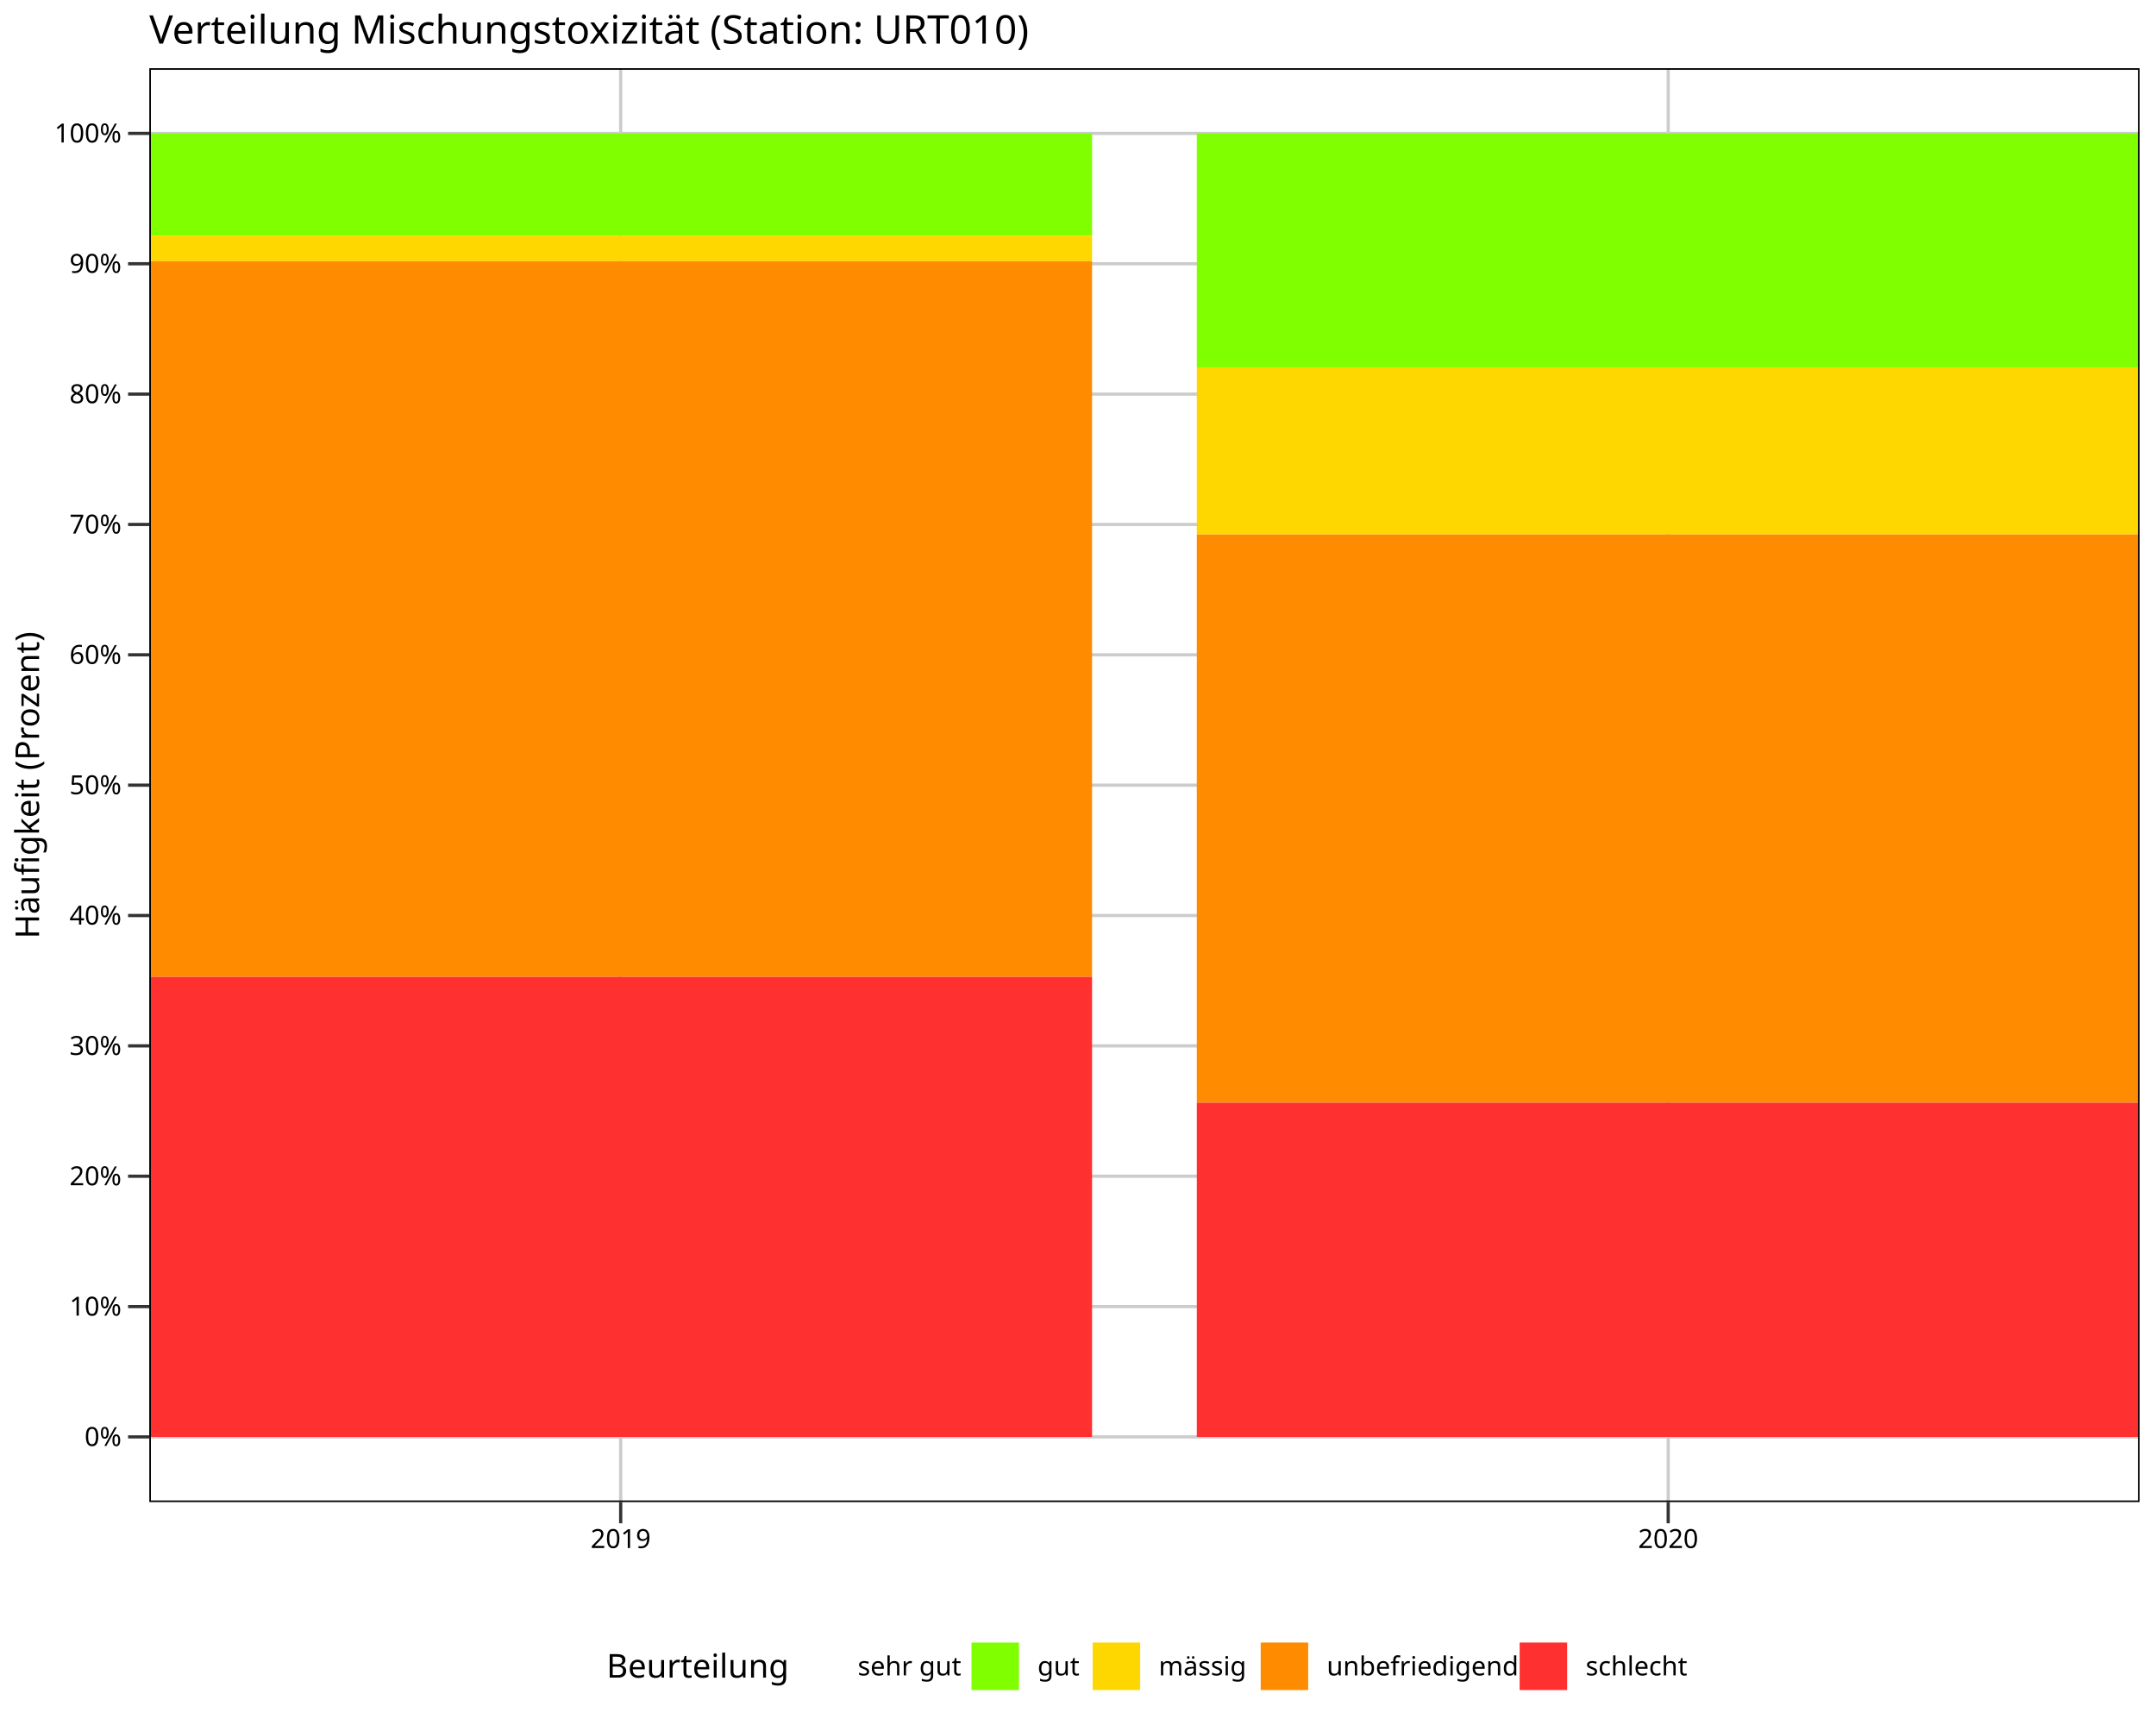
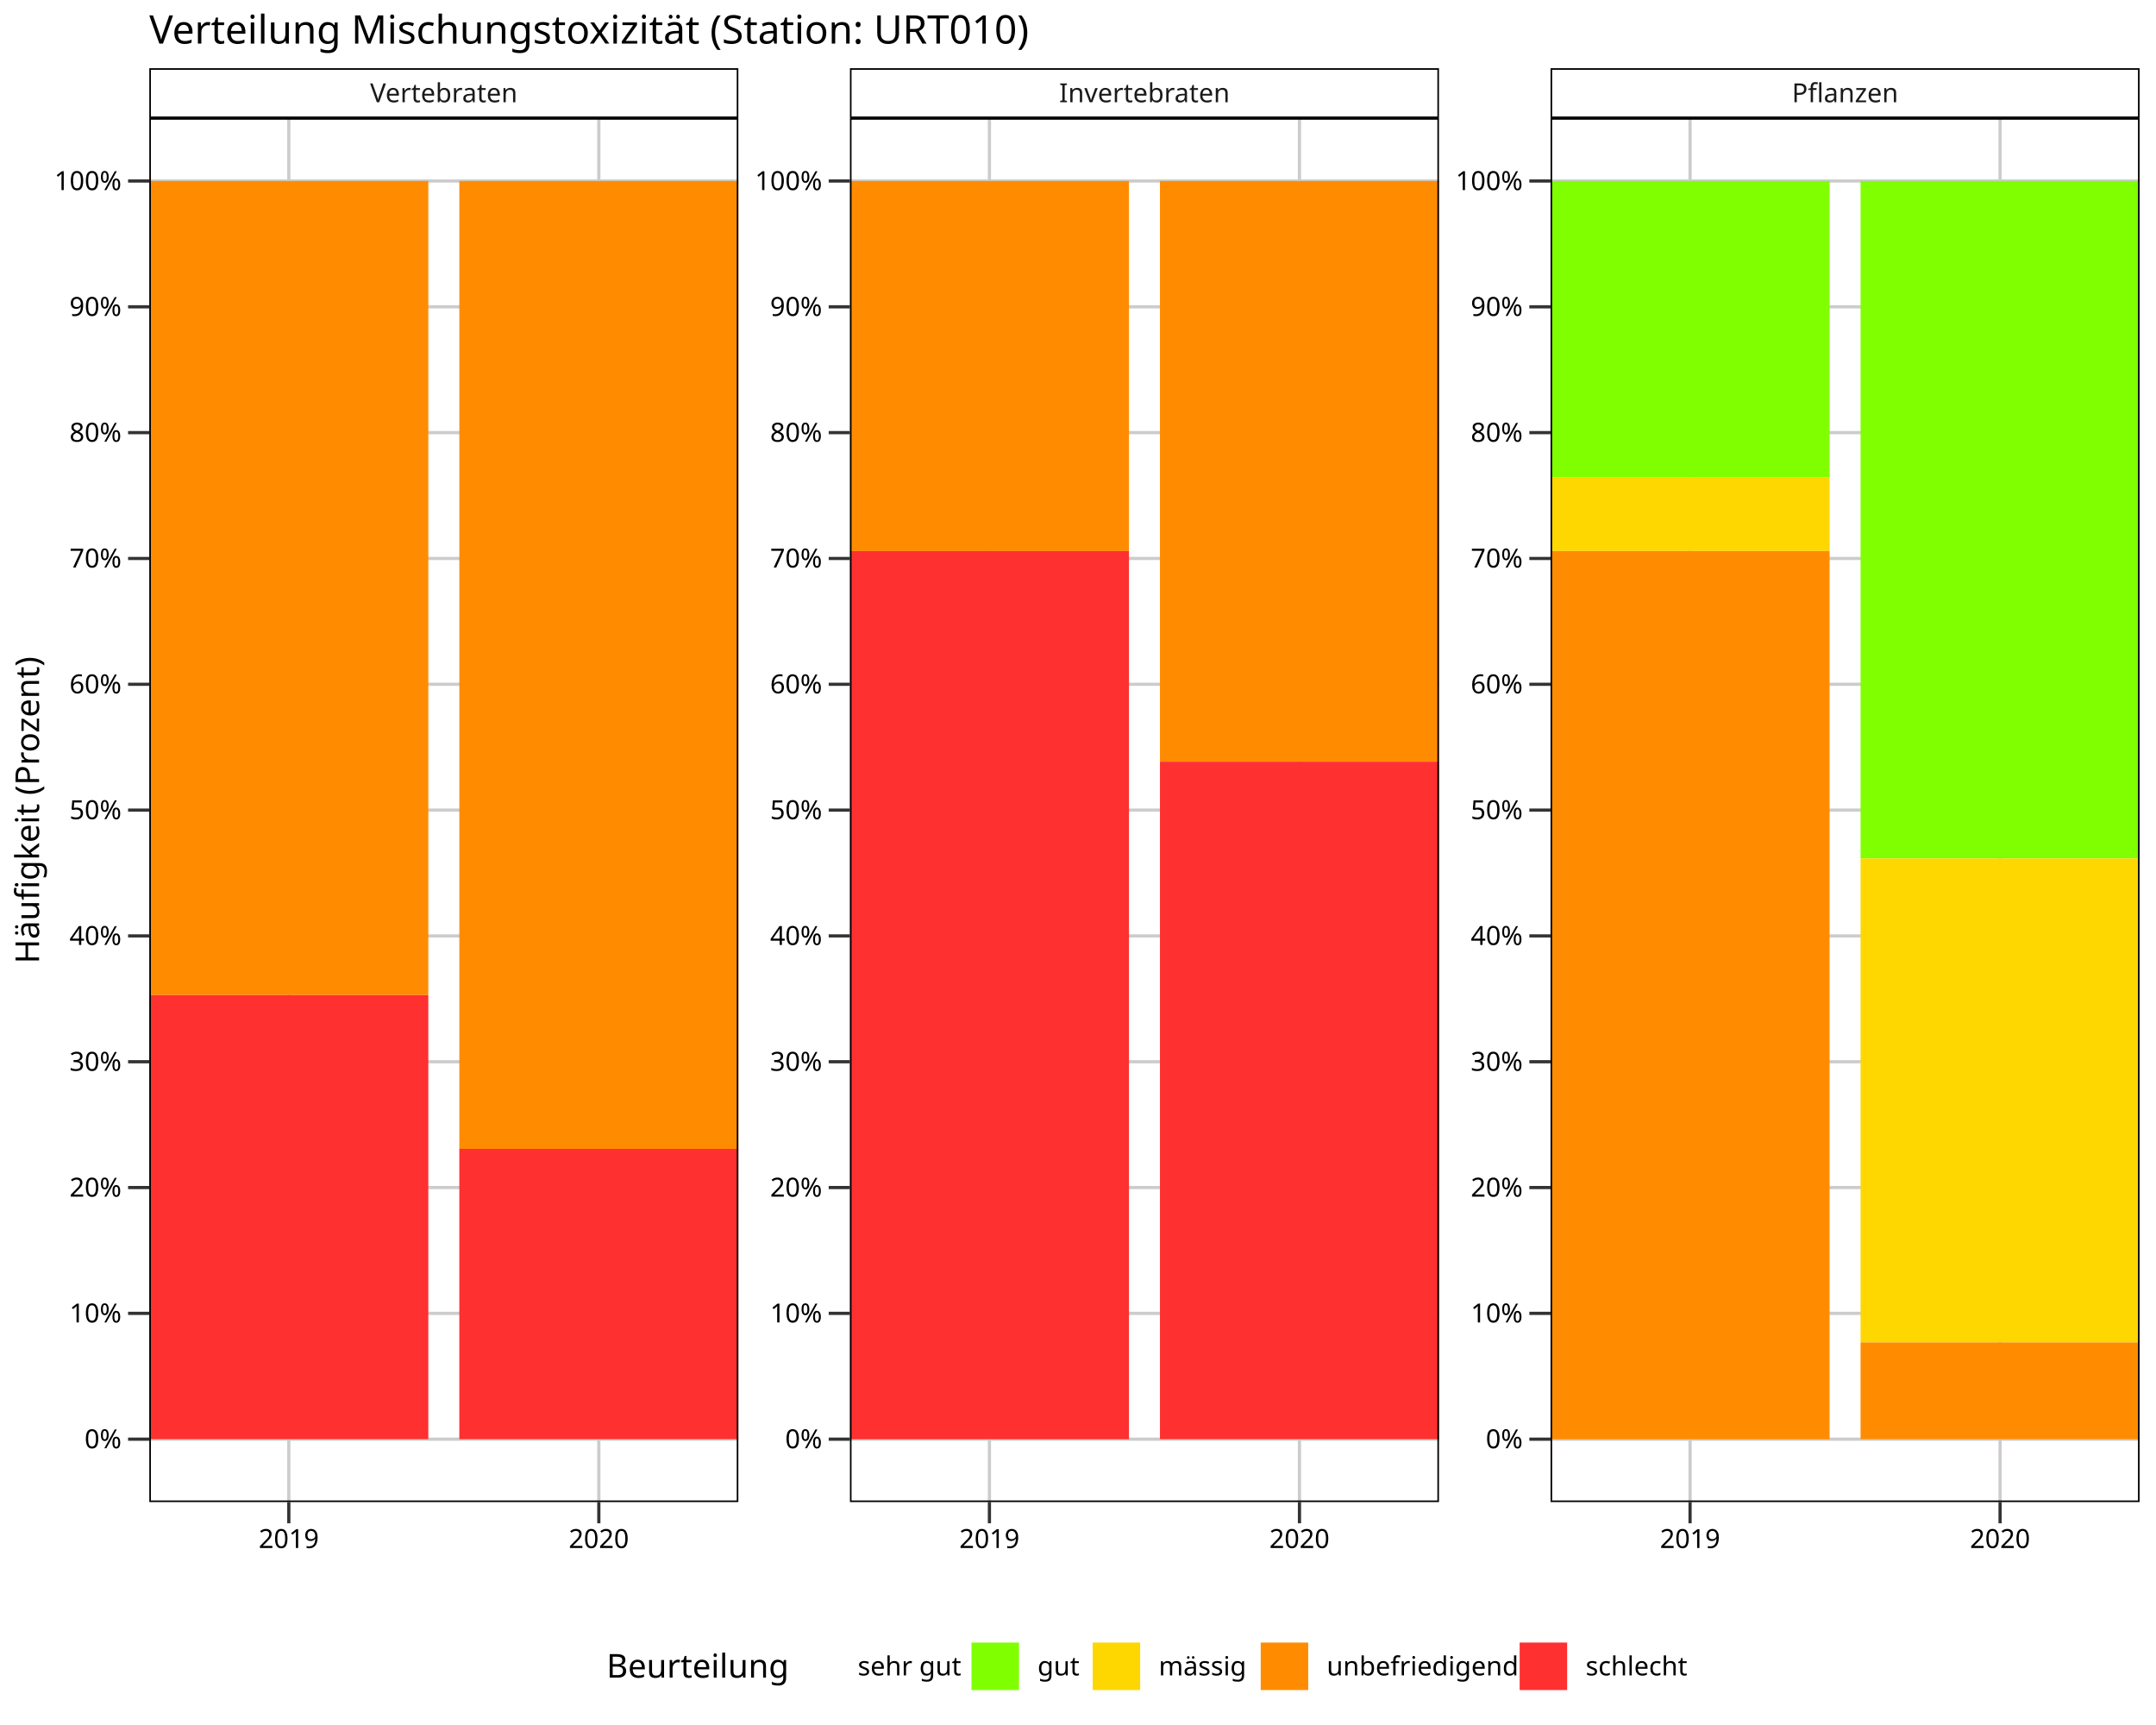
<svg xmlns="http://www.w3.org/2000/svg" class="svglite" data-engine-version="2.0" width="720.00pt" height="576.00pt" viewBox="0 0 720.00 576.00">
  <defs>
    <style type="text/css">
    .svglite line, .svglite polyline, .svglite polygon, .svglite path, .svglite rect, .svglite circle {
      fill: none;
      stroke: #000000;
      stroke-linecap: round;
      stroke-linejoin: round;
      stroke-miterlimit: 10.00;
    }
  </style>
  </defs>
  <rect width="100%" height="100%" style="stroke: none; fill: #FFFFFF;" />
  <defs>
    <clipPath id="cpMC4wMHw3MjAuMDB8MC4wMHw1NzYuMDA=">
      <rect x="0.00" y="0.00" width="720.00" height="576.00" />
    </clipPath>
  </defs>
  <g clip-path="url(#cpMC4wMHw3MjAuMDB8MC4wMHw1NzYuMDA=)">
    <rect x="0.00" y="0.00" width="720.00" height="576.00" style="stroke-width: 1.07; stroke: #FFFFFF; fill: #FFFFFF;" />
  </g>
  <defs>
-     <clipPath id="cpNDkuODZ8NzE0LjUyfDIyLjc4fDUwMS41Nw==">
-       <rect x="49.86" y="22.78" width="664.66" height="478.78" />
-     </clipPath>
-   </defs>
-   <g clip-path="url(#cpNDkuODZ8NzE0LjUyfDIyLjc4fDUwMS41Nw==)">
-     <rect x="49.86" y="22.78" width="664.66" height="478.78" style="stroke-width: 1.07; stroke: none; fill: #FFFFFF;" />
-     <polyline points="49.86,479.80 714.52,479.80 " style="stroke-width: 1.07; stroke: #CCCCCC; stroke-linecap: butt;" />
-     <polyline points="49.86,436.28 714.52,436.28 " style="stroke-width: 1.07; stroke: #CCCCCC; stroke-linecap: butt;" />
-     <polyline points="49.86,392.75 714.52,392.75 " style="stroke-width: 1.07; stroke: #CCCCCC; stroke-linecap: butt;" />
-     <polyline points="49.86,349.23 714.52,349.23 " style="stroke-width: 1.07; stroke: #CCCCCC; stroke-linecap: butt;" />
-     <polyline points="49.86,305.70 714.52,305.70 " style="stroke-width: 1.07; stroke: #CCCCCC; stroke-linecap: butt;" />
-     <polyline points="49.86,262.18 714.52,262.18 " style="stroke-width: 1.07; stroke: #CCCCCC; stroke-linecap: butt;" />
-     <polyline points="49.86,218.65 714.52,218.65 " style="stroke-width: 1.07; stroke: #CCCCCC; stroke-linecap: butt;" />
-     <polyline points="49.86,175.12 714.52,175.12 " style="stroke-width: 1.07; stroke: #CCCCCC; stroke-linecap: butt;" />
-     <polyline points="49.86,131.60 714.52,131.60 " style="stroke-width: 1.07; stroke: #CCCCCC; stroke-linecap: butt;" />
-     <polyline points="49.86,88.07 714.52,88.07 " style="stroke-width: 1.07; stroke: #CCCCCC; stroke-linecap: butt;" />
-     <polyline points="49.86,44.55 714.52,44.55 " style="stroke-width: 1.07; stroke: #CCCCCC; stroke-linecap: butt;" />
-     <polyline points="207.28,501.57 207.28,22.78 " style="stroke-width: 1.07; stroke: #CCCCCC; stroke-linecap: butt;" />
-     <polyline points="557.10,501.57 557.10,22.78 " style="stroke-width: 1.07; stroke: #CCCCCC; stroke-linecap: butt;" />
-     <rect x="49.86" y="44.55" width="314.84" height="34.14" style="stroke-width: 1.07; stroke: none; stroke-linecap: butt; stroke-linejoin: miter; fill: #7FFF00;" />
-     <rect x="399.68" y="44.55" width="314.84" height="78.12" style="stroke-width: 1.07; stroke: none; stroke-linecap: butt; stroke-linejoin: miter; fill: #7FFF00;" />
-     <rect x="49.86" y="78.68" width="314.84" height="8.53" style="stroke-width: 1.07; stroke: none; stroke-linecap: butt; stroke-linejoin: miter; fill: #FFD700;" />
-     <rect x="399.68" y="122.67" width="314.84" height="55.80" style="stroke-width: 1.07; stroke: none; stroke-linecap: butt; stroke-linejoin: miter; fill: #FFD700;" />
-     <rect x="49.86" y="87.22" width="314.84" height="238.97" style="stroke-width: 1.07; stroke: none; stroke-linecap: butt; stroke-linejoin: miter; fill: #FF8C00;" />
-     <rect x="399.68" y="178.47" width="314.84" height="189.73" style="stroke-width: 1.07; stroke: none; stroke-linecap: butt; stroke-linejoin: miter; fill: #FF8C00;" />
-     <rect x="49.86" y="326.18" width="314.84" height="153.62" style="stroke-width: 1.07; stroke: none; stroke-linecap: butt; stroke-linejoin: miter; fill: #FF3030;" />
-     <rect x="399.68" y="368.20" width="314.84" height="111.60" style="stroke-width: 1.07; stroke: none; stroke-linecap: butt; stroke-linejoin: miter; fill: #FF3030;" />
-     <rect x="49.86" y="22.78" width="664.66" height="478.78" style="stroke-width: 1.07;" />
-   </g>
-   <g clip-path="url(#cpMC4wMHw3MjAuMDB8MC4wMHw1NzYuMDA=)">
-     <text x="40.58" y="482.83" text-anchor="end" style="font-size: 8.80px; font-family: sans;" textLength="12.72px" lengthAdjust="spacingAndGlyphs">0%</text>
-     <text x="40.58" y="439.31" text-anchor="end" style="font-size: 8.80px; font-family: sans;" textLength="17.61px" lengthAdjust="spacingAndGlyphs">10%</text>
-     <text x="40.58" y="395.78" text-anchor="end" style="font-size: 8.80px; font-family: sans;" textLength="17.61px" lengthAdjust="spacingAndGlyphs">20%</text>
-     <text x="40.58" y="352.26" text-anchor="end" style="font-size: 8.80px; font-family: sans;" textLength="17.61px" lengthAdjust="spacingAndGlyphs">30%</text>
-     <text x="40.58" y="308.73" text-anchor="end" style="font-size: 8.80px; font-family: sans;" textLength="17.61px" lengthAdjust="spacingAndGlyphs">40%</text>
-     <text x="40.58" y="265.20" text-anchor="end" style="font-size: 8.80px; font-family: sans;" textLength="17.61px" lengthAdjust="spacingAndGlyphs">50%</text>
-     <text x="40.58" y="221.68" text-anchor="end" style="font-size: 8.80px; font-family: sans;" textLength="17.61px" lengthAdjust="spacingAndGlyphs">60%</text>
-     <text x="40.58" y="178.15" text-anchor="end" style="font-size: 8.80px; font-family: sans;" textLength="17.61px" lengthAdjust="spacingAndGlyphs">70%</text>
-     <text x="40.58" y="134.63" text-anchor="end" style="font-size: 8.80px; font-family: sans;" textLength="17.61px" lengthAdjust="spacingAndGlyphs">80%</text>
-     <text x="40.58" y="91.10" text-anchor="end" style="font-size: 8.80px; font-family: sans;" textLength="17.61px" lengthAdjust="spacingAndGlyphs">90%</text>
-     <text x="40.58" y="47.57" text-anchor="end" style="font-size: 8.80px; font-family: sans;" textLength="22.51px" lengthAdjust="spacingAndGlyphs">100%</text>
-     <polyline points="42.77,479.80 49.86,479.80 " style="stroke-width: 1.07; stroke: #333333; stroke-linecap: butt;" />
-     <polyline points="42.77,436.28 49.86,436.28 " style="stroke-width: 1.07; stroke: #333333; stroke-linecap: butt;" />
-     <polyline points="42.77,392.75 49.86,392.75 " style="stroke-width: 1.07; stroke: #333333; stroke-linecap: butt;" />
-     <polyline points="42.77,349.23 49.86,349.23 " style="stroke-width: 1.07; stroke: #333333; stroke-linecap: butt;" />
-     <polyline points="42.77,305.70 49.86,305.70 " style="stroke-width: 1.07; stroke: #333333; stroke-linecap: butt;" />
-     <polyline points="42.77,262.18 49.86,262.18 " style="stroke-width: 1.07; stroke: #333333; stroke-linecap: butt;" />
-     <polyline points="42.77,218.65 49.86,218.65 " style="stroke-width: 1.07; stroke: #333333; stroke-linecap: butt;" />
-     <polyline points="42.77,175.12 49.86,175.12 " style="stroke-width: 1.07; stroke: #333333; stroke-linecap: butt;" />
-     <polyline points="42.77,131.60 49.86,131.60 " style="stroke-width: 1.07; stroke: #333333; stroke-linecap: butt;" />
-     <polyline points="42.77,88.07 49.86,88.07 " style="stroke-width: 1.07; stroke: #333333; stroke-linecap: butt;" />
-     <polyline points="42.77,44.55 49.86,44.55 " style="stroke-width: 1.07; stroke: #333333; stroke-linecap: butt;" />
-     <polyline points="207.28,508.65 207.28,501.57 " style="stroke-width: 1.07; stroke: #333333; stroke-linecap: butt;" />
-     <polyline points="557.10,508.65 557.10,501.57 " style="stroke-width: 1.07; stroke: #333333; stroke-linecap: butt;" />
-     <text x="207.28" y="516.90" text-anchor="middle" style="font-size: 8.80px; font-family: sans;" textLength="19.58px" lengthAdjust="spacingAndGlyphs">2019</text>
-     <text x="557.10" y="516.90" text-anchor="middle" style="font-size: 8.80px; font-family: sans;" textLength="19.58px" lengthAdjust="spacingAndGlyphs">2020</text>
-     <text transform="translate(13.05,262.18) rotate(-90)" text-anchor="middle" style="font-size: 11.00px; font-family: sans;" textLength="97.22px" lengthAdjust="spacingAndGlyphs">Häufigkeit (Prozent)</text>
+     <clipPath id="cpNDkuODZ8MjQ2LjU3fDM5LjQzfDUwMS41Nw==">
+       <rect x="49.86" y="39.43" width="196.71" height="462.13" />
+     </clipPath>
+   </defs>
+   <g clip-path="url(#cpNDkuODZ8MjQ2LjU3fDM5LjQzfDUwMS41Nw==)">
+     <rect x="49.86" y="39.43" width="196.71" height="462.13" style="stroke-width: 1.07; stroke: none; fill: #FFFFFF;" />
+     <polyline points="49.86,480.56 246.57,480.56 " style="stroke-width: 1.07; stroke: #CCCCCC; stroke-linecap: butt;" />
+     <polyline points="49.86,438.55 246.57,438.55 " style="stroke-width: 1.07; stroke: #CCCCCC; stroke-linecap: butt;" />
+     <polyline points="49.86,396.54 246.57,396.54 " style="stroke-width: 1.07; stroke: #CCCCCC; stroke-linecap: butt;" />
+     <polyline points="49.86,354.53 246.57,354.53 " style="stroke-width: 1.07; stroke: #CCCCCC; stroke-linecap: butt;" />
+     <polyline points="49.86,312.51 246.57,312.51 " style="stroke-width: 1.07; stroke: #CCCCCC; stroke-linecap: butt;" />
+     <polyline points="49.86,270.50 246.57,270.50 " style="stroke-width: 1.07; stroke: #CCCCCC; stroke-linecap: butt;" />
+     <polyline points="49.86,228.49 246.57,228.49 " style="stroke-width: 1.07; stroke: #CCCCCC; stroke-linecap: butt;" />
+     <polyline points="49.86,186.48 246.57,186.48 " style="stroke-width: 1.07; stroke: #CCCCCC; stroke-linecap: butt;" />
+     <polyline points="49.86,144.46 246.57,144.46 " style="stroke-width: 1.07; stroke: #CCCCCC; stroke-linecap: butt;" />
+     <polyline points="49.86,102.45 246.57,102.45 " style="stroke-width: 1.07; stroke: #CCCCCC; stroke-linecap: butt;" />
+     <polyline points="49.86,60.44 246.57,60.44 " style="stroke-width: 1.07; stroke: #CCCCCC; stroke-linecap: butt;" />
+     <polyline points="96.45,501.57 96.45,39.43 " style="stroke-width: 1.07; stroke: #CCCCCC; stroke-linecap: butt;" />
+     <polyline points="199.98,501.57 199.98,39.43 " style="stroke-width: 1.07; stroke: #CCCCCC; stroke-linecap: butt;" />
+     <rect x="49.86" y="60.44" width="93.18" height="271.84" style="stroke-width: 1.07; stroke: none; stroke-linecap: butt; stroke-linejoin: miter; fill: #FF8C00;" />
+     <rect x="153.39" y="60.44" width="93.18" height="323.17" style="stroke-width: 1.07; stroke: none; stroke-linecap: butt; stroke-linejoin: miter; fill: #FF8C00;" />
+     <rect x="49.86" y="332.28" width="93.18" height="148.28" style="stroke-width: 1.07; stroke: none; stroke-linecap: butt; stroke-linejoin: miter; fill: #FF3030;" />
+     <rect x="153.39" y="383.61" width="93.18" height="96.95" style="stroke-width: 1.07; stroke: none; stroke-linecap: butt; stroke-linejoin: miter; fill: #FF3030;" />
+     <rect x="49.86" y="39.43" width="196.71" height="462.13" style="stroke-width: 1.07;" />
+   </g>
+   <g clip-path="url(#cpMC4wMHw3MjAuMDB8MC4wMHw1NzYuMDA=)">
+ </g>
+   <defs>
+     <clipPath id="cpMjgzLjg0fDQ4MC41NHwzOS40M3w1MDEuNTc=">
+       <rect x="283.84" y="39.43" width="196.71" height="462.13" />
+     </clipPath>
+   </defs>
+   <g clip-path="url(#cpMjgzLjg0fDQ4MC41NHwzOS40M3w1MDEuNTc=)">
+     <rect x="283.84" y="39.43" width="196.71" height="462.13" style="stroke-width: 1.07; stroke: none; fill: #FFFFFF;" />
+     <polyline points="283.84,480.56 480.54,480.56 " style="stroke-width: 1.07; stroke: #CCCCCC; stroke-linecap: butt;" />
+     <polyline points="283.84,438.55 480.54,438.55 " style="stroke-width: 1.07; stroke: #CCCCCC; stroke-linecap: butt;" />
+     <polyline points="283.84,396.54 480.54,396.54 " style="stroke-width: 1.07; stroke: #CCCCCC; stroke-linecap: butt;" />
+     <polyline points="283.84,354.53 480.54,354.53 " style="stroke-width: 1.07; stroke: #CCCCCC; stroke-linecap: butt;" />
+     <polyline points="283.84,312.51 480.54,312.51 " style="stroke-width: 1.07; stroke: #CCCCCC; stroke-linecap: butt;" />
+     <polyline points="283.84,270.50 480.54,270.50 " style="stroke-width: 1.07; stroke: #CCCCCC; stroke-linecap: butt;" />
+     <polyline points="283.84,228.49 480.54,228.49 " style="stroke-width: 1.07; stroke: #CCCCCC; stroke-linecap: butt;" />
+     <polyline points="283.84,186.48 480.54,186.48 " style="stroke-width: 1.07; stroke: #CCCCCC; stroke-linecap: butt;" />
+     <polyline points="283.84,144.46 480.54,144.46 " style="stroke-width: 1.07; stroke: #CCCCCC; stroke-linecap: butt;" />
+     <polyline points="283.84,102.45 480.54,102.45 " style="stroke-width: 1.07; stroke: #CCCCCC; stroke-linecap: butt;" />
+     <polyline points="283.84,60.44 480.54,60.44 " style="stroke-width: 1.07; stroke: #CCCCCC; stroke-linecap: butt;" />
+     <polyline points="330.42,501.57 330.42,39.43 " style="stroke-width: 1.07; stroke: #CCCCCC; stroke-linecap: butt;" />
+     <polyline points="433.96,501.57 433.96,39.43 " style="stroke-width: 1.07; stroke: #CCCCCC; stroke-linecap: butt;" />
+     <rect x="283.84" y="60.44" width="93.18" height="123.57" style="stroke-width: 1.07; stroke: none; stroke-linecap: butt; stroke-linejoin: miter; fill: #FF8C00;" />
+     <rect x="387.37" y="60.44" width="93.18" height="193.90" style="stroke-width: 1.07; stroke: none; stroke-linecap: butt; stroke-linejoin: miter; fill: #FF8C00;" />
+     <rect x="283.84" y="184.01" width="93.18" height="296.56" style="stroke-width: 1.07; stroke: none; stroke-linecap: butt; stroke-linejoin: miter; fill: #FF3030;" />
+     <rect x="387.37" y="254.34" width="93.18" height="226.22" style="stroke-width: 1.07; stroke: none; stroke-linecap: butt; stroke-linejoin: miter; fill: #FF3030;" />
+     <rect x="283.84" y="39.43" width="196.71" height="462.13" style="stroke-width: 1.07;" />
+   </g>
+   <g clip-path="url(#cpMC4wMHw3MjAuMDB8MC4wMHw1NzYuMDA=)">
+ </g>
+   <defs>
+     <clipPath id="cpNTE3LjgxfDcxNC41MnwzOS40M3w1MDEuNTc=">
+       <rect x="517.81" y="39.43" width="196.71" height="462.13" />
+     </clipPath>
+   </defs>
+   <g clip-path="url(#cpNTE3LjgxfDcxNC41MnwzOS40M3w1MDEuNTc=)">
+     <rect x="517.81" y="39.43" width="196.71" height="462.13" style="stroke-width: 1.07; stroke: none; fill: #FFFFFF;" />
+     <polyline points="517.81,480.56 714.52,480.56 " style="stroke-width: 1.07; stroke: #CCCCCC; stroke-linecap: butt;" />
+     <polyline points="517.81,438.55 714.52,438.55 " style="stroke-width: 1.07; stroke: #CCCCCC; stroke-linecap: butt;" />
+     <polyline points="517.81,396.54 714.52,396.54 " style="stroke-width: 1.07; stroke: #CCCCCC; stroke-linecap: butt;" />
+     <polyline points="517.81,354.53 714.52,354.53 " style="stroke-width: 1.07; stroke: #CCCCCC; stroke-linecap: butt;" />
+     <polyline points="517.81,312.51 714.52,312.51 " style="stroke-width: 1.07; stroke: #CCCCCC; stroke-linecap: butt;" />
+     <polyline points="517.81,270.50 714.52,270.50 " style="stroke-width: 1.07; stroke: #CCCCCC; stroke-linecap: butt;" />
+     <polyline points="517.81,228.49 714.52,228.49 " style="stroke-width: 1.07; stroke: #CCCCCC; stroke-linecap: butt;" />
+     <polyline points="517.81,186.48 714.52,186.48 " style="stroke-width: 1.07; stroke: #CCCCCC; stroke-linecap: butt;" />
+     <polyline points="517.81,144.46 714.52,144.46 " style="stroke-width: 1.07; stroke: #CCCCCC; stroke-linecap: butt;" />
+     <polyline points="517.81,102.45 714.52,102.45 " style="stroke-width: 1.07; stroke: #CCCCCC; stroke-linecap: butt;" />
+     <polyline points="517.81,60.44 714.52,60.44 " style="stroke-width: 1.07; stroke: #CCCCCC; stroke-linecap: butt;" />
+     <polyline points="564.40,501.57 564.40,39.43 " style="stroke-width: 1.07; stroke: #CCCCCC; stroke-linecap: butt;" />
+     <polyline points="667.93,501.57 667.93,39.43 " style="stroke-width: 1.07; stroke: #CCCCCC; stroke-linecap: butt;" />
+     <rect x="517.81" y="60.44" width="93.18" height="98.85" style="stroke-width: 1.07; stroke: none; stroke-linecap: butt; stroke-linejoin: miter; fill: #7FFF00;" />
+     <rect x="621.34" y="60.44" width="93.18" height="226.22" style="stroke-width: 1.07; stroke: none; stroke-linecap: butt; stroke-linejoin: miter; fill: #7FFF00;" />
+     <rect x="517.81" y="159.29" width="93.18" height="24.71" style="stroke-width: 1.07; stroke: none; stroke-linecap: butt; stroke-linejoin: miter; fill: #FFD700;" />
+     <rect x="621.34" y="286.66" width="93.18" height="161.59" style="stroke-width: 1.07; stroke: none; stroke-linecap: butt; stroke-linejoin: miter; fill: #FFD700;" />
+     <rect x="517.81" y="184.01" width="93.18" height="296.56" style="stroke-width: 1.07; stroke: none; stroke-linecap: butt; stroke-linejoin: miter; fill: #FF8C00;" />
+     <rect x="621.34" y="448.24" width="93.18" height="32.32" style="stroke-width: 1.07; stroke: none; stroke-linecap: butt; stroke-linejoin: miter; fill: #FF8C00;" />
+     <rect x="517.81" y="39.43" width="196.71" height="462.13" style="stroke-width: 1.07;" />
+   </g>
+   <g clip-path="url(#cpMC4wMHw3MjAuMDB8MC4wMHw1NzYuMDA=)">
+ </g>
+   <defs>
+     <clipPath id="cpNDkuODZ8MjQ2LjU3fDIyLjc4fDM5LjQz">
+       <rect x="49.86" y="22.78" width="196.71" height="16.65" />
+     </clipPath>
+   </defs>
+   <g clip-path="url(#cpNDkuODZ8MjQ2LjU3fDIyLjc4fDM5LjQz)">
+     <rect x="49.86" y="22.78" width="196.71" height="16.65" style="stroke-width: 1.07; fill: #FFFFFF;" />
+     <text x="148.21" y="34.14" text-anchor="middle" style="font-size: 8.80px; fill: #1A1A1A; font-family: sans;" textLength="45.99px" lengthAdjust="spacingAndGlyphs">Vertebraten</text>
+   </g>
+   <g clip-path="url(#cpMC4wMHw3MjAuMDB8MC4wMHw1NzYuMDA=)">
+ </g>
+   <defs>
+     <clipPath id="cpMjgzLjg0fDQ4MC41NHwyMi43OHwzOS40Mw==">
+       <rect x="283.84" y="22.78" width="196.71" height="16.65" />
+     </clipPath>
+   </defs>
+   <g clip-path="url(#cpMjgzLjg0fDQ4MC41NHwyMi43OHwzOS40Mw==)">
+     <rect x="283.84" y="22.78" width="196.71" height="16.65" style="stroke-width: 1.07; fill: #FFFFFF;" />
+     <text x="382.19" y="34.14" text-anchor="middle" style="font-size: 8.80px; fill: #1A1A1A; font-family: sans;" textLength="51.86px" lengthAdjust="spacingAndGlyphs">Invertebraten</text>
+   </g>
+   <g clip-path="url(#cpMC4wMHw3MjAuMDB8MC4wMHw1NzYuMDA=)">
+ </g>
+   <defs>
+     <clipPath id="cpNTE3LjgxfDcxNC41MnwyMi43OHwzOS40Mw==">
+       <rect x="517.81" y="22.78" width="196.71" height="16.65" />
+     </clipPath>
+   </defs>
+   <g clip-path="url(#cpNTE3LjgxfDcxNC41MnwyMi43OHwzOS40Mw==)">
+     <rect x="517.81" y="22.78" width="196.71" height="16.65" style="stroke-width: 1.07; fill: #FFFFFF;" />
+     <text x="616.17" y="34.14" text-anchor="middle" style="font-size: 8.80px; fill: #1A1A1A; font-family: sans;" textLength="34.25px" lengthAdjust="spacingAndGlyphs">Pflanzen</text>
+   </g>
+   <g clip-path="url(#cpMC4wMHw3MjAuMDB8MC4wMHw1NzYuMDA=)">
+     <polyline points="96.45,508.65 96.45,501.57 " style="stroke-width: 1.07; stroke: #333333; stroke-linecap: butt;" />
+     <polyline points="199.98,508.65 199.98,501.57 " style="stroke-width: 1.07; stroke: #333333; stroke-linecap: butt;" />
+     <text x="96.45" y="516.90" text-anchor="middle" style="font-size: 8.80px; font-family: sans;" textLength="19.58px" lengthAdjust="spacingAndGlyphs">2019</text>
+     <text x="199.98" y="516.90" text-anchor="middle" style="font-size: 8.80px; font-family: sans;" textLength="19.58px" lengthAdjust="spacingAndGlyphs">2020</text>
+     <polyline points="330.42,508.65 330.42,501.57 " style="stroke-width: 1.07; stroke: #333333; stroke-linecap: butt;" />
+     <polyline points="433.96,508.65 433.96,501.57 " style="stroke-width: 1.07; stroke: #333333; stroke-linecap: butt;" />
+     <text x="330.42" y="516.90" text-anchor="middle" style="font-size: 8.80px; font-family: sans;" textLength="19.58px" lengthAdjust="spacingAndGlyphs">2019</text>
+     <text x="433.96" y="516.90" text-anchor="middle" style="font-size: 8.80px; font-family: sans;" textLength="19.58px" lengthAdjust="spacingAndGlyphs">2020</text>
+     <polyline points="564.40,508.65 564.40,501.57 " style="stroke-width: 1.07; stroke: #333333; stroke-linecap: butt;" />
+     <polyline points="667.93,508.65 667.93,501.57 " style="stroke-width: 1.07; stroke: #333333; stroke-linecap: butt;" />
+     <text x="564.40" y="516.90" text-anchor="middle" style="font-size: 8.80px; font-family: sans;" textLength="19.58px" lengthAdjust="spacingAndGlyphs">2019</text>
+     <text x="667.93" y="516.90" text-anchor="middle" style="font-size: 8.80px; font-family: sans;" textLength="19.58px" lengthAdjust="spacingAndGlyphs">2020</text>
+     <text x="508.53" y="483.59" text-anchor="end" style="font-size: 8.80px; font-family: sans;" textLength="12.72px" lengthAdjust="spacingAndGlyphs">0%</text>
+     <text x="508.53" y="441.58" text-anchor="end" style="font-size: 8.80px; font-family: sans;" textLength="17.61px" lengthAdjust="spacingAndGlyphs">10%</text>
+     <text x="508.53" y="399.57" text-anchor="end" style="font-size: 8.80px; font-family: sans;" textLength="17.61px" lengthAdjust="spacingAndGlyphs">20%</text>
+     <text x="508.53" y="357.55" text-anchor="end" style="font-size: 8.80px; font-family: sans;" textLength="17.61px" lengthAdjust="spacingAndGlyphs">30%</text>
+     <text x="508.53" y="315.54" text-anchor="end" style="font-size: 8.80px; font-family: sans;" textLength="17.61px" lengthAdjust="spacingAndGlyphs">40%</text>
+     <text x="508.53" y="273.53" text-anchor="end" style="font-size: 8.80px; font-family: sans;" textLength="17.61px" lengthAdjust="spacingAndGlyphs">50%</text>
+     <text x="508.53" y="231.52" text-anchor="end" style="font-size: 8.80px; font-family: sans;" textLength="17.61px" lengthAdjust="spacingAndGlyphs">60%</text>
+     <text x="508.53" y="189.50" text-anchor="end" style="font-size: 8.80px; font-family: sans;" textLength="17.61px" lengthAdjust="spacingAndGlyphs">70%</text>
+     <text x="508.53" y="147.49" text-anchor="end" style="font-size: 8.80px; font-family: sans;" textLength="17.61px" lengthAdjust="spacingAndGlyphs">80%</text>
+     <text x="508.53" y="105.48" text-anchor="end" style="font-size: 8.80px; font-family: sans;" textLength="17.61px" lengthAdjust="spacingAndGlyphs">90%</text>
+     <text x="508.53" y="63.47" text-anchor="end" style="font-size: 8.80px; font-family: sans;" textLength="22.51px" lengthAdjust="spacingAndGlyphs">100%</text>
+     <polyline points="510.72,480.56 517.81,480.56 " style="stroke-width: 1.07; stroke: #333333; stroke-linecap: butt;" />
+     <polyline points="510.72,438.55 517.81,438.55 " style="stroke-width: 1.07; stroke: #333333; stroke-linecap: butt;" />
+     <polyline points="510.72,396.54 517.81,396.54 " style="stroke-width: 1.07; stroke: #333333; stroke-linecap: butt;" />
+     <polyline points="510.72,354.53 517.81,354.53 " style="stroke-width: 1.07; stroke: #333333; stroke-linecap: butt;" />
+     <polyline points="510.72,312.51 517.81,312.51 " style="stroke-width: 1.07; stroke: #333333; stroke-linecap: butt;" />
+     <polyline points="510.72,270.50 517.81,270.50 " style="stroke-width: 1.07; stroke: #333333; stroke-linecap: butt;" />
+     <polyline points="510.72,228.49 517.81,228.49 " style="stroke-width: 1.07; stroke: #333333; stroke-linecap: butt;" />
+     <polyline points="510.72,186.48 517.81,186.48 " style="stroke-width: 1.07; stroke: #333333; stroke-linecap: butt;" />
+     <polyline points="510.72,144.46 517.81,144.46 " style="stroke-width: 1.07; stroke: #333333; stroke-linecap: butt;" />
+     <polyline points="510.72,102.45 517.81,102.45 " style="stroke-width: 1.07; stroke: #333333; stroke-linecap: butt;" />
+     <polyline points="510.72,60.44 517.81,60.44 " style="stroke-width: 1.07; stroke: #333333; stroke-linecap: butt;" />
+     <text x="274.56" y="483.59" text-anchor="end" style="font-size: 8.80px; font-family: sans;" textLength="12.72px" lengthAdjust="spacingAndGlyphs">0%</text>
+     <text x="274.56" y="441.58" text-anchor="end" style="font-size: 8.80px; font-family: sans;" textLength="17.61px" lengthAdjust="spacingAndGlyphs">10%</text>
+     <text x="274.56" y="399.57" text-anchor="end" style="font-size: 8.80px; font-family: sans;" textLength="17.61px" lengthAdjust="spacingAndGlyphs">20%</text>
+     <text x="274.56" y="357.55" text-anchor="end" style="font-size: 8.80px; font-family: sans;" textLength="17.61px" lengthAdjust="spacingAndGlyphs">30%</text>
+     <text x="274.56" y="315.54" text-anchor="end" style="font-size: 8.80px; font-family: sans;" textLength="17.61px" lengthAdjust="spacingAndGlyphs">40%</text>
+     <text x="274.56" y="273.53" text-anchor="end" style="font-size: 8.80px; font-family: sans;" textLength="17.61px" lengthAdjust="spacingAndGlyphs">50%</text>
+     <text x="274.56" y="231.52" text-anchor="end" style="font-size: 8.80px; font-family: sans;" textLength="17.61px" lengthAdjust="spacingAndGlyphs">60%</text>
+     <text x="274.56" y="189.50" text-anchor="end" style="font-size: 8.80px; font-family: sans;" textLength="17.61px" lengthAdjust="spacingAndGlyphs">70%</text>
+     <text x="274.56" y="147.49" text-anchor="end" style="font-size: 8.80px; font-family: sans;" textLength="17.61px" lengthAdjust="spacingAndGlyphs">80%</text>
+     <text x="274.56" y="105.48" text-anchor="end" style="font-size: 8.80px; font-family: sans;" textLength="17.61px" lengthAdjust="spacingAndGlyphs">90%</text>
+     <text x="274.56" y="63.47" text-anchor="end" style="font-size: 8.80px; font-family: sans;" textLength="22.51px" lengthAdjust="spacingAndGlyphs">100%</text>
+     <polyline points="276.75,480.56 283.84,480.56 " style="stroke-width: 1.07; stroke: #333333; stroke-linecap: butt;" />
+     <polyline points="276.75,438.55 283.84,438.55 " style="stroke-width: 1.07; stroke: #333333; stroke-linecap: butt;" />
+     <polyline points="276.75,396.54 283.84,396.54 " style="stroke-width: 1.07; stroke: #333333; stroke-linecap: butt;" />
+     <polyline points="276.75,354.53 283.84,354.53 " style="stroke-width: 1.07; stroke: #333333; stroke-linecap: butt;" />
+     <polyline points="276.75,312.51 283.84,312.51 " style="stroke-width: 1.07; stroke: #333333; stroke-linecap: butt;" />
+     <polyline points="276.75,270.50 283.84,270.50 " style="stroke-width: 1.07; stroke: #333333; stroke-linecap: butt;" />
+     <polyline points="276.75,228.49 283.84,228.49 " style="stroke-width: 1.07; stroke: #333333; stroke-linecap: butt;" />
+     <polyline points="276.75,186.48 283.84,186.48 " style="stroke-width: 1.07; stroke: #333333; stroke-linecap: butt;" />
+     <polyline points="276.75,144.46 283.84,144.46 " style="stroke-width: 1.07; stroke: #333333; stroke-linecap: butt;" />
+     <polyline points="276.75,102.45 283.84,102.45 " style="stroke-width: 1.07; stroke: #333333; stroke-linecap: butt;" />
+     <polyline points="276.75,60.44 283.84,60.44 " style="stroke-width: 1.07; stroke: #333333; stroke-linecap: butt;" />
+     <text x="40.58" y="483.59" text-anchor="end" style="font-size: 8.80px; font-family: sans;" textLength="12.72px" lengthAdjust="spacingAndGlyphs">0%</text>
+     <text x="40.58" y="441.58" text-anchor="end" style="font-size: 8.80px; font-family: sans;" textLength="17.61px" lengthAdjust="spacingAndGlyphs">10%</text>
+     <text x="40.58" y="399.57" text-anchor="end" style="font-size: 8.80px; font-family: sans;" textLength="17.61px" lengthAdjust="spacingAndGlyphs">20%</text>
+     <text x="40.58" y="357.55" text-anchor="end" style="font-size: 8.80px; font-family: sans;" textLength="17.61px" lengthAdjust="spacingAndGlyphs">30%</text>
+     <text x="40.58" y="315.54" text-anchor="end" style="font-size: 8.80px; font-family: sans;" textLength="17.61px" lengthAdjust="spacingAndGlyphs">40%</text>
+     <text x="40.58" y="273.53" text-anchor="end" style="font-size: 8.80px; font-family: sans;" textLength="17.61px" lengthAdjust="spacingAndGlyphs">50%</text>
+     <text x="40.58" y="231.52" text-anchor="end" style="font-size: 8.80px; font-family: sans;" textLength="17.61px" lengthAdjust="spacingAndGlyphs">60%</text>
+     <text x="40.58" y="189.50" text-anchor="end" style="font-size: 8.80px; font-family: sans;" textLength="17.61px" lengthAdjust="spacingAndGlyphs">70%</text>
+     <text x="40.58" y="147.49" text-anchor="end" style="font-size: 8.80px; font-family: sans;" textLength="17.61px" lengthAdjust="spacingAndGlyphs">80%</text>
+     <text x="40.58" y="105.48" text-anchor="end" style="font-size: 8.80px; font-family: sans;" textLength="17.61px" lengthAdjust="spacingAndGlyphs">90%</text>
+     <text x="40.58" y="63.47" text-anchor="end" style="font-size: 8.80px; font-family: sans;" textLength="22.51px" lengthAdjust="spacingAndGlyphs">100%</text>
+     <polyline points="42.77,480.56 49.86,480.56 " style="stroke-width: 1.07; stroke: #333333; stroke-linecap: butt;" />
+     <polyline points="42.77,438.55 49.86,438.55 " style="stroke-width: 1.07; stroke: #333333; stroke-linecap: butt;" />
+     <polyline points="42.77,396.54 49.86,396.54 " style="stroke-width: 1.07; stroke: #333333; stroke-linecap: butt;" />
+     <polyline points="42.77,354.53 49.86,354.53 " style="stroke-width: 1.07; stroke: #333333; stroke-linecap: butt;" />
+     <polyline points="42.77,312.51 49.86,312.51 " style="stroke-width: 1.07; stroke: #333333; stroke-linecap: butt;" />
+     <polyline points="42.77,270.50 49.86,270.50 " style="stroke-width: 1.07; stroke: #333333; stroke-linecap: butt;" />
+     <polyline points="42.77,228.49 49.86,228.49 " style="stroke-width: 1.07; stroke: #333333; stroke-linecap: butt;" />
+     <polyline points="42.77,186.48 49.86,186.48 " style="stroke-width: 1.07; stroke: #333333; stroke-linecap: butt;" />
+     <polyline points="42.77,144.46 49.86,144.46 " style="stroke-width: 1.07; stroke: #333333; stroke-linecap: butt;" />
+     <polyline points="42.77,102.45 49.86,102.45 " style="stroke-width: 1.07; stroke: #333333; stroke-linecap: butt;" />
+     <polyline points="42.77,60.44 49.86,60.44 " style="stroke-width: 1.07; stroke: #333333; stroke-linecap: butt;" />
+     <text transform="translate(13.05,270.50) rotate(-90)" text-anchor="middle" style="font-size: 11.00px; font-family: sans;" textLength="97.22px" lengthAdjust="spacingAndGlyphs">Häufigkeit (Prozent)</text>
    <rect x="197.07" y="542.28" width="370.24" height="28.24" style="stroke-width: 1.07; stroke: none; fill: #FFFFFF;" />
    <text x="202.55" y="560.19" style="font-size: 11.00px; font-family: sans;" textLength="55.65px" lengthAdjust="spacingAndGlyphs">Beurteilung</text>
    <rect x="263.68" y="547.76" width="17.28" height="17.28" style="stroke-width: 1.07; stroke: none; fill: #FFFFFF;" />
    <rect x="323.72" y="547.76" width="17.28" height="17.28" style="stroke-width: 1.07; stroke: none; fill: #FFFFFF;" />
    <rect x="324.43" y="548.47" width="15.86" height="15.86" style="stroke-width: 1.07; stroke: none; stroke-linecap: butt; stroke-linejoin: miter; fill: #7FFF00;" />
    <rect x="364.19" y="547.76" width="17.28" height="17.28" style="stroke-width: 1.07; stroke: none; fill: #FFFFFF;" />
    <rect x="364.90" y="548.47" width="15.86" height="15.86" style="stroke-width: 1.07; stroke: none; stroke-linecap: butt; stroke-linejoin: miter; fill: #FFD700;" />
    <rect x="420.31" y="547.76" width="17.28" height="17.28" style="stroke-width: 1.07; stroke: none; fill: #FFFFFF;" />
    <rect x="421.02" y="548.47" width="15.86" height="15.86" style="stroke-width: 1.07; stroke: none; stroke-linecap: butt; stroke-linejoin: miter; fill: #FF8C00;" />
    <rect x="506.78" y="547.76" width="17.28" height="17.28" style="stroke-width: 1.07; stroke: none; fill: #FFFFFF;" />
    <rect x="507.49" y="548.47" width="15.86" height="15.86" style="stroke-width: 1.07; stroke: none; stroke-linecap: butt; stroke-linejoin: miter; fill: #FF3030;" />
    <text x="286.44" y="559.43" style="font-size: 8.80px; font-family: sans;" textLength="31.80px" lengthAdjust="spacingAndGlyphs">sehr gut</text>
    <text x="346.48" y="559.43" style="font-size: 8.80px; font-family: sans;" textLength="12.23px" lengthAdjust="spacingAndGlyphs">gut</text>
    <text x="386.95" y="559.43" style="font-size: 8.80px; font-family: sans;" textLength="27.88px" lengthAdjust="spacingAndGlyphs">mässig</text>
    <text x="443.07" y="559.43" style="font-size: 8.80px; font-family: sans;" textLength="58.23px" lengthAdjust="spacingAndGlyphs">unbefriedigend</text>
    <text x="529.54" y="559.43" style="font-size: 8.80px; font-family: sans;" textLength="32.29px" lengthAdjust="spacingAndGlyphs">schlecht</text>
    <text x="49.86" y="14.56" style="font-size: 13.20px; font-family: sans;" textLength="281.03px" lengthAdjust="spacingAndGlyphs">Verteilung Mischungstoxizität (Station: URT010)</text>
  </g>
</svg>
